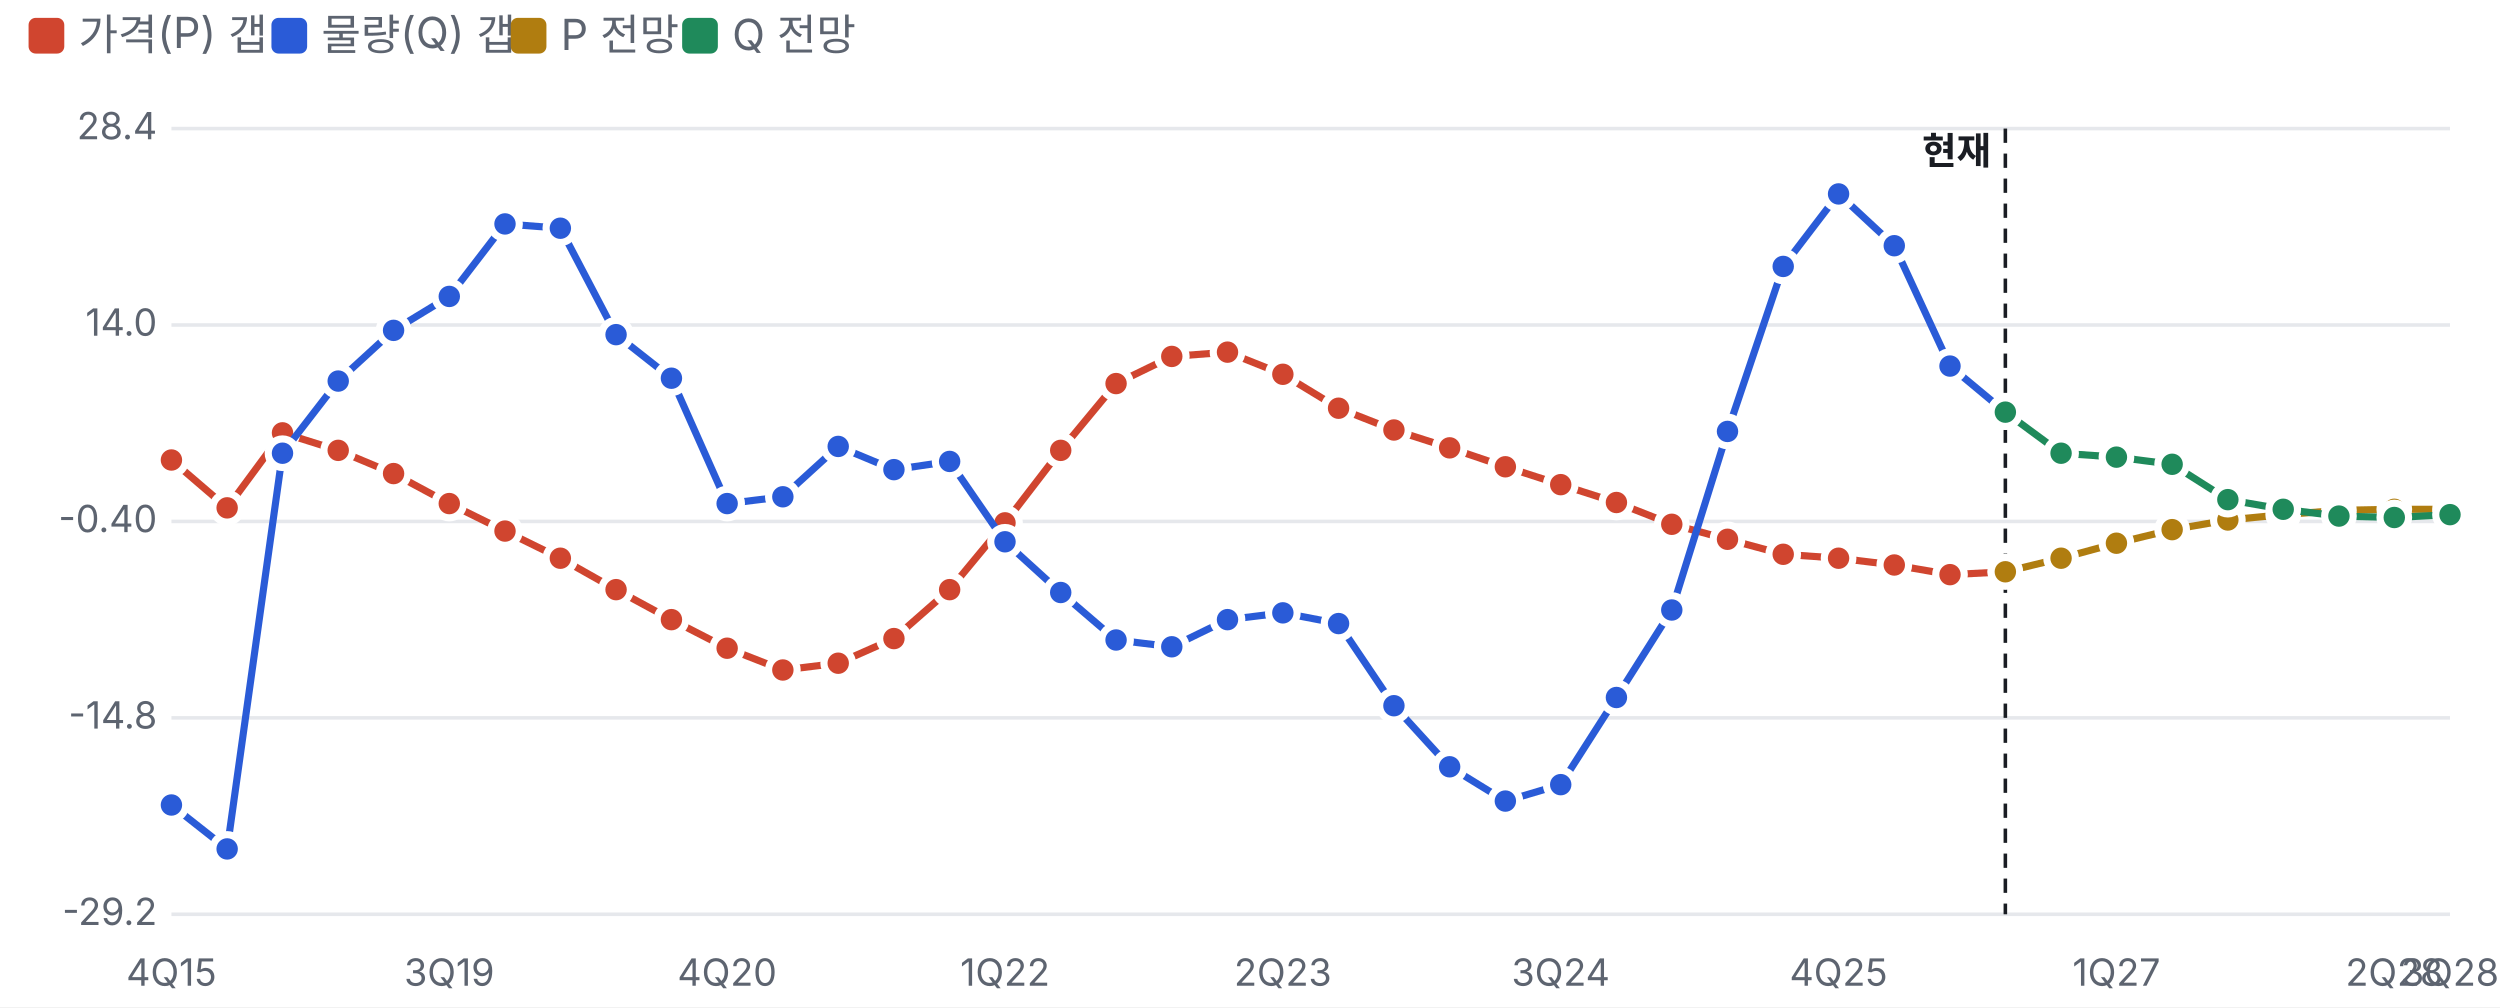
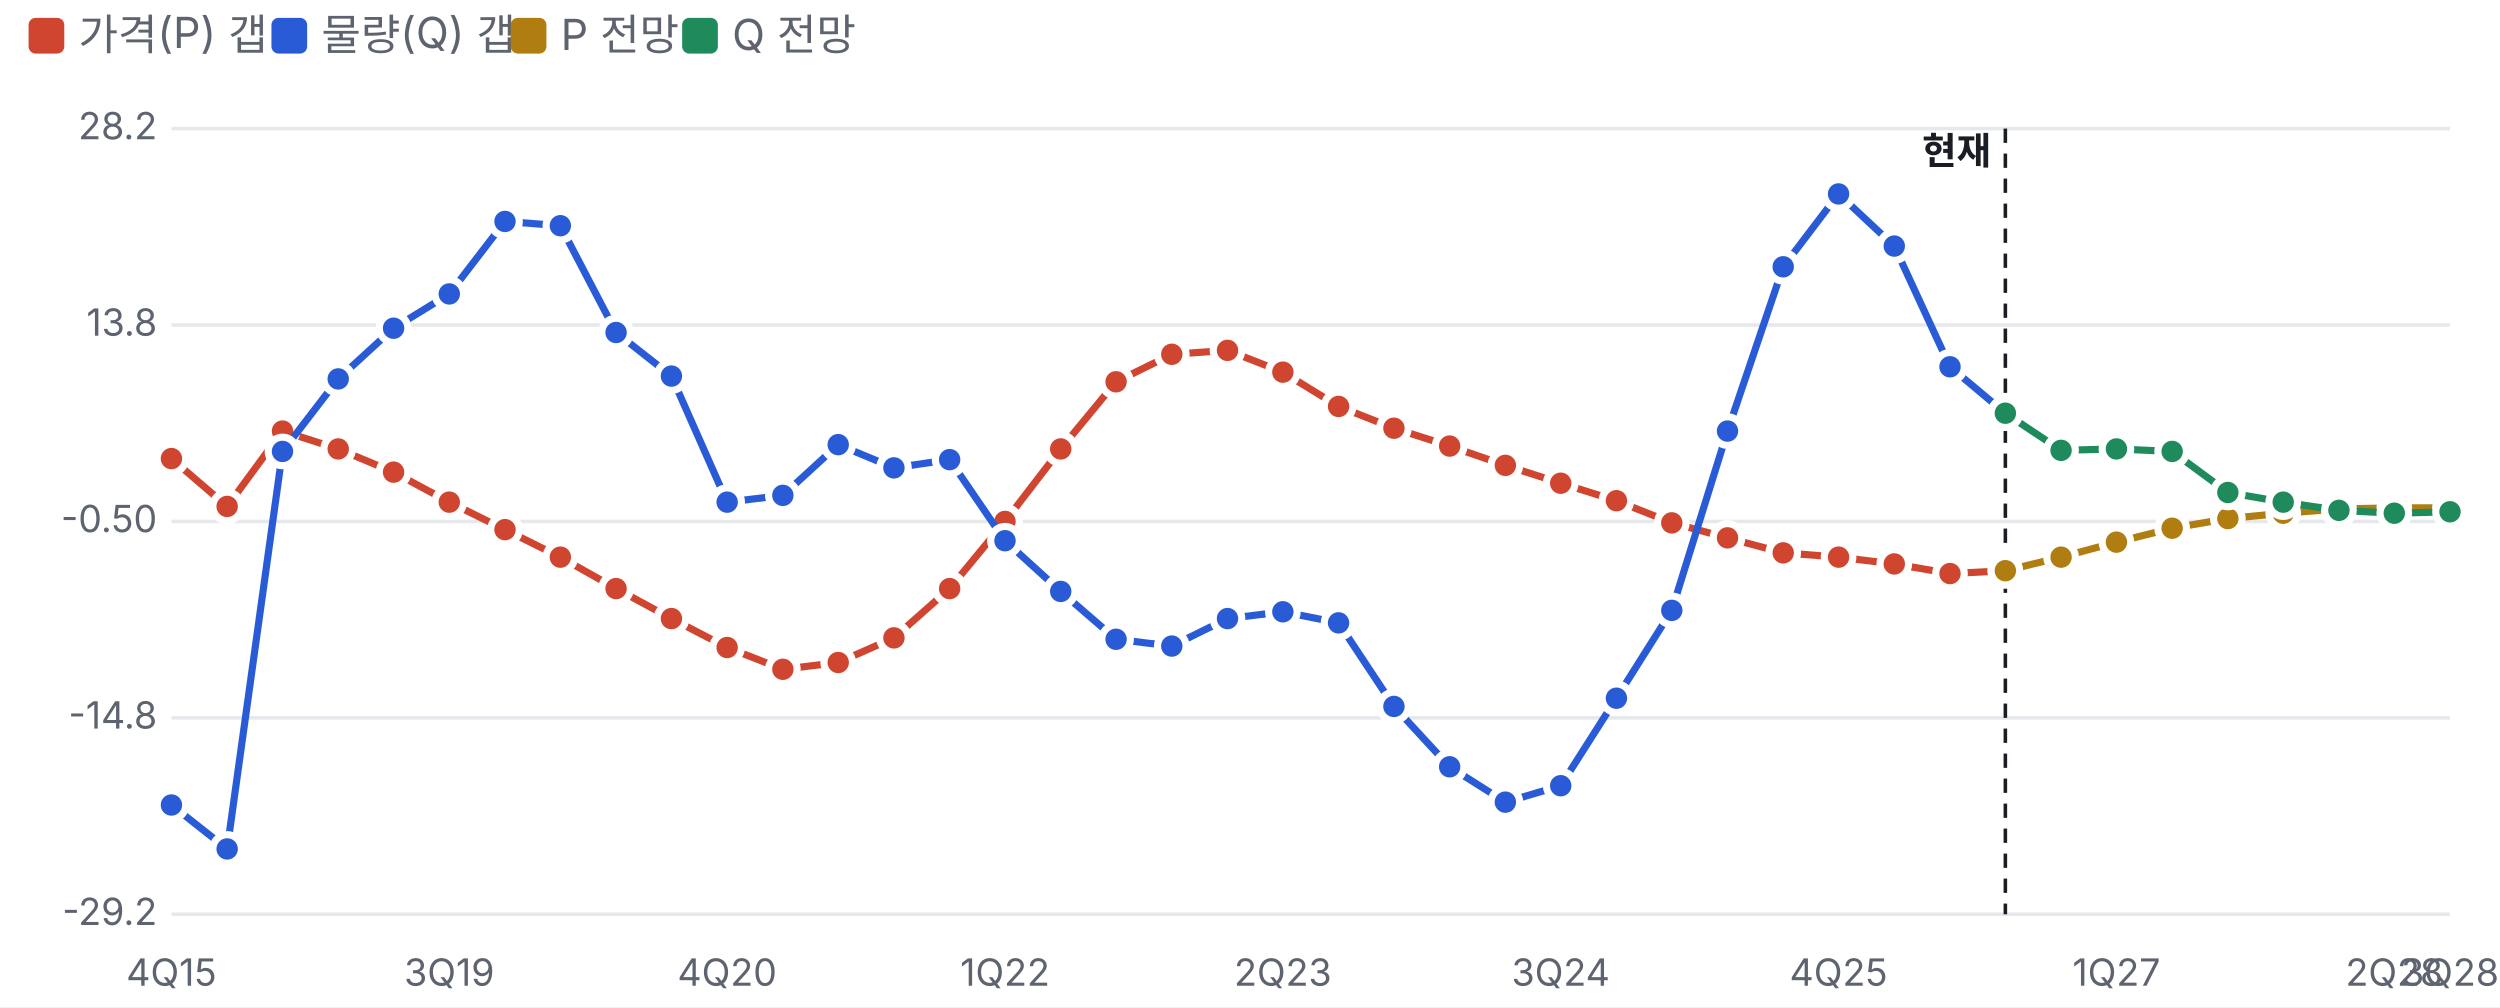
<svg xmlns="http://www.w3.org/2000/svg" viewBox="0 0 700 282" width="700" height="282">
  <style>text{fill:#5d6470;font-size:10.5px;font-family:-apple-system,'Apple SD Gothic Neo','Malgun Gothic',sans-serif}</style>
  <rect width="100%" height="100%" fill="#ffffff" />
  <rect x="8" y="5" width="10" height="10" rx="2" fill="#d0452f" />
  <text x="22" y="14" style="font-size:12px">가격(P) 갭</text>
  <rect x="76" y="5" width="10" height="10" rx="2" fill="#2a5bd7" />
  <text x="90" y="14" style="font-size:12px">물량(Q) 갭</text>
  <rect x="143" y="5" width="10" height="10" rx="2" fill="#b07d10" />
  <text x="157" y="14" style="font-size:12px">P 전망</text>
  <rect x="191" y="5" width="10" height="10" rx="2" fill="#1f8a5b" />
  <text x="205" y="14" style="font-size:12px">Q 전망</text>
  <g transform="translate(0,22)">
    <line x1="48" x2="686" y1="234.0" y2="234.0" stroke="#e6e8ec" />
    <text x="44" y="237.0" text-anchor="end">-29.2</text>
    <line x1="48" x2="686" y1="179.0" y2="179.0" stroke="#e6e8ec" />
    <text x="44" y="182.0" text-anchor="end">-14.8</text>
    <line x1="48" x2="686" y1="124.0" y2="124.0" stroke="#e6e8ec" />
-     <text x="44" y="127.0" text-anchor="end">-0.40</text>
+     <text x="44" y="127.0" text-anchor="end">-0.50</text>
    <line x1="48" x2="686" y1="69.0" y2="69.0" stroke="#e6e8ec" />
-     <text x="44" y="72.0" text-anchor="end">14.0</text>
+     <text x="44" y="72.0" text-anchor="end">13.8</text>
    <line x1="48" x2="686" y1="14.0" y2="14.0" stroke="#e6e8ec" />
-     <text x="44" y="17.0" text-anchor="end">28.4</text>
+     <text x="44" y="17.0" text-anchor="end">28.2</text>
    <text x="48.0" y="254" text-anchor="middle">4Q15</text>
    <text x="125.8" y="254" text-anchor="middle">3Q19</text>
    <text x="203.6" y="254" text-anchor="middle">4Q20</text>
    <text x="281.4" y="254" text-anchor="middle">1Q22</text>
    <text x="359.2" y="254" text-anchor="middle">2Q23</text>
    <text x="437.0" y="254" text-anchor="middle">3Q24</text>
    <text x="514.8" y="254" text-anchor="middle">4Q25</text>
    <text x="592.6" y="254" text-anchor="middle">1Q27</text>
    <text x="670.4" y="254" text-anchor="middle">2Q28</text>
    <text x="686.0" y="254" text-anchor="middle">3Q28</text>
    <line x1="561.5" x2="561.5" y1="14" y2="234" stroke="#1a1d23" stroke-dasharray="4 3" />
    <text x="557.5" y="24" text-anchor="end" style="fill:#1a1d23;font-weight:700">현재</text>
-     <polyline fill="none" stroke="#d0452f" stroke-width="2" points="48.0,106.8 63.6,120.2 79.1,99.2 94.7,104.1 110.2,110.6 125.8,119.0 141.4,126.7 156.9,134.3 172.5,143.1 188.0,151.5 203.6,159.5 219.2,165.6 234.7,163.7 250.3,156.8 265.9,143.1 281.4,124.4 297.0,104.1 312.5,85.4 328.1,77.8 343.7,76.6 359.2,82.8 374.8,92.3 390.3,98.4 405.9,103.4 421.5,108.7 437.0,113.7 452.6,118.7 468.1,124.8 483.7,129.0 499.3,133.2 514.8,134.3 530.4,136.2 546.0,138.9 561.5,138.1" />
-     <circle cx="48.0" cy="106.8" r="4" fill="#d0452f" stroke="#fff" stroke-width="2" />
-     <circle cx="63.6" cy="120.2" r="4" fill="#d0452f" stroke="#fff" stroke-width="2" />
-     <circle cx="79.1" cy="99.2" r="4" fill="#d0452f" stroke="#fff" stroke-width="2" />
-     <circle cx="94.7" cy="104.1" r="4" fill="#d0452f" stroke="#fff" stroke-width="2" />
-     <circle cx="110.2" cy="110.6" r="4" fill="#d0452f" stroke="#fff" stroke-width="2" />
-     <circle cx="125.8" cy="119.0" r="4" fill="#d0452f" stroke="#fff" stroke-width="2" />
-     <circle cx="141.4" cy="126.7" r="4" fill="#d0452f" stroke="#fff" stroke-width="2" />
-     <circle cx="156.9" cy="134.3" r="4" fill="#d0452f" stroke="#fff" stroke-width="2" />
-     <circle cx="172.5" cy="143.1" r="4" fill="#d0452f" stroke="#fff" stroke-width="2" />
-     <circle cx="188.0" cy="151.5" r="4" fill="#d0452f" stroke="#fff" stroke-width="2" />
-     <circle cx="203.6" cy="159.5" r="4" fill="#d0452f" stroke="#fff" stroke-width="2" />
-     <circle cx="219.2" cy="165.6" r="4" fill="#d0452f" stroke="#fff" stroke-width="2" />
-     <circle cx="234.7" cy="163.7" r="4" fill="#d0452f" stroke="#fff" stroke-width="2" />
-     <circle cx="250.3" cy="156.8" r="4" fill="#d0452f" stroke="#fff" stroke-width="2" />
-     <circle cx="265.9" cy="143.1" r="4" fill="#d0452f" stroke="#fff" stroke-width="2" />
-     <circle cx="281.4" cy="124.4" r="4" fill="#d0452f" stroke="#fff" stroke-width="2" />
-     <circle cx="297.0" cy="104.1" r="4" fill="#d0452f" stroke="#fff" stroke-width="2" />
-     <circle cx="312.5" cy="85.4" r="4" fill="#d0452f" stroke="#fff" stroke-width="2" />
-     <circle cx="328.1" cy="77.8" r="4" fill="#d0452f" stroke="#fff" stroke-width="2" />
-     <circle cx="343.7" cy="76.6" r="4" fill="#d0452f" stroke="#fff" stroke-width="2" />
-     <circle cx="359.2" cy="82.8" r="4" fill="#d0452f" stroke="#fff" stroke-width="2" />
-     <circle cx="374.8" cy="92.3" r="4" fill="#d0452f" stroke="#fff" stroke-width="2" />
-     <circle cx="390.3" cy="98.4" r="4" fill="#d0452f" stroke="#fff" stroke-width="2" />
-     <circle cx="405.9" cy="103.4" r="4" fill="#d0452f" stroke="#fff" stroke-width="2" />
-     <circle cx="421.5" cy="108.7" r="4" fill="#d0452f" stroke="#fff" stroke-width="2" />
-     <circle cx="437.0" cy="113.7" r="4" fill="#d0452f" stroke="#fff" stroke-width="2" />
-     <circle cx="452.6" cy="118.7" r="4" fill="#d0452f" stroke="#fff" stroke-width="2" />
-     <circle cx="468.1" cy="124.8" r="4" fill="#d0452f" stroke="#fff" stroke-width="2" />
-     <circle cx="483.7" cy="129.0" r="4" fill="#d0452f" stroke="#fff" stroke-width="2" />
-     <circle cx="499.3" cy="133.2" r="4" fill="#d0452f" stroke="#fff" stroke-width="2" />
-     <circle cx="514.8" cy="134.3" r="4" fill="#d0452f" stroke="#fff" stroke-width="2" />
-     <circle cx="530.4" cy="136.2" r="4" fill="#d0452f" stroke="#fff" stroke-width="2" />
-     <circle cx="546.0" cy="138.9" r="4" fill="#d0452f" stroke="#fff" stroke-width="2" />
-     <circle cx="561.5" cy="138.1" r="4" fill="#d0452f" stroke="#fff" stroke-width="2" />
-     <polyline fill="none" stroke="#2a5bd7" stroke-width="2" points="48.0,203.4 63.6,215.7 79.1,104.9 94.7,84.7 110.2,70.5 125.8,61.0 141.4,40.7 156.9,41.9 172.5,71.7 188.0,83.9 203.6,119.0 219.2,117.1 234.7,103.0 250.3,109.5 265.9,107.2 281.4,129.7 297.0,143.9 312.5,157.2 328.1,159.1 343.7,151.5 359.2,149.6 374.8,152.6 390.3,175.6 405.9,192.7 421.5,202.3 437.0,197.7 452.6,173.3 468.1,148.8 483.7,98.8 499.3,52.6 514.8,32.3 530.4,46.8 546.0,80.5 561.5,93.4" />
+     <polyline fill="none" stroke="#d0452f" stroke-width="2" points="48.0,106.4 63.6,119.8 79.1,98.7 94.7,103.7 110.2,110.2 125.8,118.6 141.4,126.3 156.9,134.0 172.5,142.8 188.0,151.2 203.6,159.3 219.2,165.4 234.7,163.5 250.3,156.6 265.9,142.8 281.4,124.0 297.0,103.7 312.5,84.9 328.1,77.2 343.7,76.1 359.2,82.2 374.8,91.8 390.3,97.9 405.9,102.9 421.5,108.3 437.0,113.3 452.6,118.2 468.1,124.4 483.7,128.6 499.3,132.8 514.8,134.0 530.4,135.9 546.0,138.6 561.5,137.8" />
+     <circle cx="48.0" cy="106.4" r="4" fill="#d0452f" stroke="#fff" stroke-width="2" />
+     <circle cx="63.6" cy="119.8" r="4" fill="#d0452f" stroke="#fff" stroke-width="2" />
+     <circle cx="79.1" cy="98.7" r="4" fill="#d0452f" stroke="#fff" stroke-width="2" />
+     <circle cx="94.7" cy="103.7" r="4" fill="#d0452f" stroke="#fff" stroke-width="2" />
+     <circle cx="110.2" cy="110.2" r="4" fill="#d0452f" stroke="#fff" stroke-width="2" />
+     <circle cx="125.8" cy="118.6" r="4" fill="#d0452f" stroke="#fff" stroke-width="2" />
+     <circle cx="141.4" cy="126.3" r="4" fill="#d0452f" stroke="#fff" stroke-width="2" />
+     <circle cx="156.9" cy="134.0" r="4" fill="#d0452f" stroke="#fff" stroke-width="2" />
+     <circle cx="172.5" cy="142.8" r="4" fill="#d0452f" stroke="#fff" stroke-width="2" />
+     <circle cx="188.0" cy="151.2" r="4" fill="#d0452f" stroke="#fff" stroke-width="2" />
+     <circle cx="203.6" cy="159.3" r="4" fill="#d0452f" stroke="#fff" stroke-width="2" />
+     <circle cx="219.2" cy="165.4" r="4" fill="#d0452f" stroke="#fff" stroke-width="2" />
+     <circle cx="234.7" cy="163.5" r="4" fill="#d0452f" stroke="#fff" stroke-width="2" />
+     <circle cx="250.3" cy="156.6" r="4" fill="#d0452f" stroke="#fff" stroke-width="2" />
+     <circle cx="265.9" cy="142.8" r="4" fill="#d0452f" stroke="#fff" stroke-width="2" />
+     <circle cx="281.4" cy="124.0" r="4" fill="#d0452f" stroke="#fff" stroke-width="2" />
+     <circle cx="297.0" cy="103.7" r="4" fill="#d0452f" stroke="#fff" stroke-width="2" />
+     <circle cx="312.5" cy="84.9" r="4" fill="#d0452f" stroke="#fff" stroke-width="2" />
+     <circle cx="328.1" cy="77.2" r="4" fill="#d0452f" stroke="#fff" stroke-width="2" />
+     <circle cx="343.7" cy="76.1" r="4" fill="#d0452f" stroke="#fff" stroke-width="2" />
+     <circle cx="359.2" cy="82.2" r="4" fill="#d0452f" stroke="#fff" stroke-width="2" />
+     <circle cx="374.8" cy="91.8" r="4" fill="#d0452f" stroke="#fff" stroke-width="2" />
+     <circle cx="390.3" cy="97.9" r="4" fill="#d0452f" stroke="#fff" stroke-width="2" />
+     <circle cx="405.9" cy="102.9" r="4" fill="#d0452f" stroke="#fff" stroke-width="2" />
+     <circle cx="421.5" cy="108.3" r="4" fill="#d0452f" stroke="#fff" stroke-width="2" />
+     <circle cx="437.0" cy="113.3" r="4" fill="#d0452f" stroke="#fff" stroke-width="2" />
+     <circle cx="452.6" cy="118.2" r="4" fill="#d0452f" stroke="#fff" stroke-width="2" />
+     <circle cx="468.1" cy="124.4" r="4" fill="#d0452f" stroke="#fff" stroke-width="2" />
+     <circle cx="483.7" cy="128.6" r="4" fill="#d0452f" stroke="#fff" stroke-width="2" />
+     <circle cx="499.3" cy="132.8" r="4" fill="#d0452f" stroke="#fff" stroke-width="2" />
+     <circle cx="514.8" cy="134.0" r="4" fill="#d0452f" stroke="#fff" stroke-width="2" />
+     <circle cx="530.4" cy="135.9" r="4" fill="#d0452f" stroke="#fff" stroke-width="2" />
+     <circle cx="546.0" cy="138.6" r="4" fill="#d0452f" stroke="#fff" stroke-width="2" />
+     <circle cx="561.5" cy="137.8" r="4" fill="#d0452f" stroke="#fff" stroke-width="2" />
+     <polyline fill="none" stroke="#2a5bd7" stroke-width="2" points="48.0,203.4 63.6,215.7 79.1,104.4 94.7,84.1 110.2,69.9 125.8,60.3 141.4,40.0 156.9,41.2 172.5,71.1 188.0,83.3 203.6,118.6 219.2,116.7 234.7,102.5 250.3,109.0 265.9,106.7 281.4,129.4 297.0,143.6 312.5,157.0 328.1,158.9 343.7,151.2 359.2,149.3 374.8,152.4 390.3,175.8 405.9,192.7 421.5,202.6 437.0,198.0 452.6,173.5 468.1,148.9 483.7,98.7 499.3,52.7 514.8,32.3 530.4,46.9 546.0,80.7 561.5,93.7" />
    <circle cx="48.0" cy="203.4" r="4" fill="#2a5bd7" stroke="#fff" stroke-width="2" />
    <circle cx="63.6" cy="215.7" r="4" fill="#2a5bd7" stroke="#fff" stroke-width="2" />
-     <circle cx="79.1" cy="104.9" r="4" fill="#2a5bd7" stroke="#fff" stroke-width="2" />
-     <circle cx="94.7" cy="84.7" r="4" fill="#2a5bd7" stroke="#fff" stroke-width="2" />
-     <circle cx="110.2" cy="70.5" r="4" fill="#2a5bd7" stroke="#fff" stroke-width="2" />
-     <circle cx="125.8" cy="61.0" r="4" fill="#2a5bd7" stroke="#fff" stroke-width="2" />
-     <circle cx="141.4" cy="40.7" r="4" fill="#2a5bd7" stroke="#fff" stroke-width="2" />
-     <circle cx="156.9" cy="41.9" r="4" fill="#2a5bd7" stroke="#fff" stroke-width="2" />
-     <circle cx="172.5" cy="71.7" r="4" fill="#2a5bd7" stroke="#fff" stroke-width="2" />
-     <circle cx="188.0" cy="83.9" r="4" fill="#2a5bd7" stroke="#fff" stroke-width="2" />
-     <circle cx="203.6" cy="119.0" r="4" fill="#2a5bd7" stroke="#fff" stroke-width="2" />
-     <circle cx="219.2" cy="117.1" r="4" fill="#2a5bd7" stroke="#fff" stroke-width="2" />
-     <circle cx="234.7" cy="103.0" r="4" fill="#2a5bd7" stroke="#fff" stroke-width="2" />
-     <circle cx="250.3" cy="109.5" r="4" fill="#2a5bd7" stroke="#fff" stroke-width="2" />
-     <circle cx="265.9" cy="107.2" r="4" fill="#2a5bd7" stroke="#fff" stroke-width="2" />
-     <circle cx="281.4" cy="129.7" r="4" fill="#2a5bd7" stroke="#fff" stroke-width="2" />
-     <circle cx="297.0" cy="143.9" r="4" fill="#2a5bd7" stroke="#fff" stroke-width="2" />
-     <circle cx="312.5" cy="157.2" r="4" fill="#2a5bd7" stroke="#fff" stroke-width="2" />
-     <circle cx="328.1" cy="159.1" r="4" fill="#2a5bd7" stroke="#fff" stroke-width="2" />
-     <circle cx="343.7" cy="151.5" r="4" fill="#2a5bd7" stroke="#fff" stroke-width="2" />
-     <circle cx="359.2" cy="149.6" r="4" fill="#2a5bd7" stroke="#fff" stroke-width="2" />
-     <circle cx="374.8" cy="152.6" r="4" fill="#2a5bd7" stroke="#fff" stroke-width="2" />
-     <circle cx="390.3" cy="175.6" r="4" fill="#2a5bd7" stroke="#fff" stroke-width="2" />
+     <circle cx="79.1" cy="104.4" r="4" fill="#2a5bd7" stroke="#fff" stroke-width="2" />
+     <circle cx="94.7" cy="84.1" r="4" fill="#2a5bd7" stroke="#fff" stroke-width="2" />
+     <circle cx="110.2" cy="69.9" r="4" fill="#2a5bd7" stroke="#fff" stroke-width="2" />
+     <circle cx="125.8" cy="60.3" r="4" fill="#2a5bd7" stroke="#fff" stroke-width="2" />
+     <circle cx="141.4" cy="40.0" r="4" fill="#2a5bd7" stroke="#fff" stroke-width="2" />
+     <circle cx="156.9" cy="41.2" r="4" fill="#2a5bd7" stroke="#fff" stroke-width="2" />
+     <circle cx="172.5" cy="71.1" r="4" fill="#2a5bd7" stroke="#fff" stroke-width="2" />
+     <circle cx="188.0" cy="83.3" r="4" fill="#2a5bd7" stroke="#fff" stroke-width="2" />
+     <circle cx="203.6" cy="118.6" r="4" fill="#2a5bd7" stroke="#fff" stroke-width="2" />
+     <circle cx="219.2" cy="116.7" r="4" fill="#2a5bd7" stroke="#fff" stroke-width="2" />
+     <circle cx="234.7" cy="102.5" r="4" fill="#2a5bd7" stroke="#fff" stroke-width="2" />
+     <circle cx="250.3" cy="109.0" r="4" fill="#2a5bd7" stroke="#fff" stroke-width="2" />
+     <circle cx="265.9" cy="106.7" r="4" fill="#2a5bd7" stroke="#fff" stroke-width="2" />
+     <circle cx="281.4" cy="129.4" r="4" fill="#2a5bd7" stroke="#fff" stroke-width="2" />
+     <circle cx="297.0" cy="143.6" r="4" fill="#2a5bd7" stroke="#fff" stroke-width="2" />
+     <circle cx="312.5" cy="157.0" r="4" fill="#2a5bd7" stroke="#fff" stroke-width="2" />
+     <circle cx="328.1" cy="158.9" r="4" fill="#2a5bd7" stroke="#fff" stroke-width="2" />
+     <circle cx="343.7" cy="151.2" r="4" fill="#2a5bd7" stroke="#fff" stroke-width="2" />
+     <circle cx="359.2" cy="149.3" r="4" fill="#2a5bd7" stroke="#fff" stroke-width="2" />
+     <circle cx="374.8" cy="152.4" r="4" fill="#2a5bd7" stroke="#fff" stroke-width="2" />
+     <circle cx="390.3" cy="175.8" r="4" fill="#2a5bd7" stroke="#fff" stroke-width="2" />
    <circle cx="405.9" cy="192.7" r="4" fill="#2a5bd7" stroke="#fff" stroke-width="2" />
-     <circle cx="421.5" cy="202.3" r="4" fill="#2a5bd7" stroke="#fff" stroke-width="2" />
-     <circle cx="437.0" cy="197.7" r="4" fill="#2a5bd7" stroke="#fff" stroke-width="2" />
-     <circle cx="452.6" cy="173.3" r="4" fill="#2a5bd7" stroke="#fff" stroke-width="2" />
-     <circle cx="468.1" cy="148.8" r="4" fill="#2a5bd7" stroke="#fff" stroke-width="2" />
-     <circle cx="483.7" cy="98.8" r="4" fill="#2a5bd7" stroke="#fff" stroke-width="2" />
-     <circle cx="499.3" cy="52.6" r="4" fill="#2a5bd7" stroke="#fff" stroke-width="2" />
+     <circle cx="421.5" cy="202.6" r="4" fill="#2a5bd7" stroke="#fff" stroke-width="2" />
+     <circle cx="437.0" cy="198.0" r="4" fill="#2a5bd7" stroke="#fff" stroke-width="2" />
+     <circle cx="452.6" cy="173.5" r="4" fill="#2a5bd7" stroke="#fff" stroke-width="2" />
+     <circle cx="468.1" cy="148.9" r="4" fill="#2a5bd7" stroke="#fff" stroke-width="2" />
+     <circle cx="483.7" cy="98.7" r="4" fill="#2a5bd7" stroke="#fff" stroke-width="2" />
+     <circle cx="499.3" cy="52.7" r="4" fill="#2a5bd7" stroke="#fff" stroke-width="2" />
    <circle cx="514.8" cy="32.3" r="4" fill="#2a5bd7" stroke="#fff" stroke-width="2" />
-     <circle cx="530.4" cy="46.8" r="4" fill="#2a5bd7" stroke="#fff" stroke-width="2" />
-     <circle cx="546.0" cy="80.5" r="4" fill="#2a5bd7" stroke="#fff" stroke-width="2" />
-     <circle cx="561.5" cy="93.4" r="4" fill="#2a5bd7" stroke="#fff" stroke-width="2" />
-     <polyline fill="none" stroke="#b07d10" stroke-width="2" points="561.5,138.1 577.1,134.3 592.6,130.1 608.2,126.3 623.8,123.6 639.3,122.1 654.9,120.9 670.4,120.6 686.0,120.6" />
-     <circle cx="561.5" cy="138.1" r="4" fill="#b07d10" stroke="#fff" stroke-width="2" />
-     <circle cx="577.1" cy="134.3" r="4" fill="#b07d10" stroke="#fff" stroke-width="2" />
-     <circle cx="592.6" cy="130.1" r="4" fill="#b07d10" stroke="#fff" stroke-width="2" />
-     <circle cx="608.2" cy="126.3" r="4" fill="#b07d10" stroke="#fff" stroke-width="2" />
-     <circle cx="623.8" cy="123.6" r="4" fill="#b07d10" stroke="#fff" stroke-width="2" />
-     <circle cx="639.3" cy="122.1" r="4" fill="#b07d10" stroke="#fff" stroke-width="2" />
-     <circle cx="654.9" cy="120.9" r="4" fill="#b07d10" stroke="#fff" stroke-width="2" />
-     <circle cx="670.4" cy="120.6" r="4" fill="#b07d10" stroke="#fff" stroke-width="2" />
-     <circle cx="686.0" cy="120.6" r="4" fill="#b07d10" stroke="#fff" stroke-width="2" />
-     <polyline fill="none" stroke="#1f8a5b" stroke-width="2" points="561.5,93.4 577.1,104.9 592.6,106.0 608.2,108.0 623.8,117.9 639.3,120.6 654.9,122.5 670.4,122.9 686.0,122.1" />
-     <circle cx="561.5" cy="93.4" r="4" fill="#1f8a5b" stroke="#fff" stroke-width="2" />
-     <circle cx="577.1" cy="104.9" r="4" fill="#1f8a5b" stroke="#fff" stroke-width="2" />
-     <circle cx="592.6" cy="106.0" r="4" fill="#1f8a5b" stroke="#fff" stroke-width="2" />
-     <circle cx="608.2" cy="108.0" r="4" fill="#1f8a5b" stroke="#fff" stroke-width="2" />
-     <circle cx="623.8" cy="117.9" r="4" fill="#1f8a5b" stroke="#fff" stroke-width="2" />
-     <circle cx="639.3" cy="120.6" r="4" fill="#1f8a5b" stroke="#fff" stroke-width="2" />
-     <circle cx="654.9" cy="122.5" r="4" fill="#1f8a5b" stroke="#fff" stroke-width="2" />
-     <circle cx="670.4" cy="122.9" r="4" fill="#1f8a5b" stroke="#fff" stroke-width="2" />
-     <circle cx="686.0" cy="122.1" r="4" fill="#1f8a5b" stroke="#fff" stroke-width="2" />
+     <circle cx="530.4" cy="46.9" r="4" fill="#2a5bd7" stroke="#fff" stroke-width="2" />
+     <circle cx="546.0" cy="80.7" r="4" fill="#2a5bd7" stroke="#fff" stroke-width="2" />
+     <circle cx="561.5" cy="93.7" r="4" fill="#2a5bd7" stroke="#fff" stroke-width="2" />
+     <polyline fill="none" stroke="#b07d10" stroke-width="2" points="561.5,137.8 577.1,134.0 592.6,129.8 608.2,125.9 623.8,123.2 639.3,121.7 654.9,120.5 670.4,120.2 686.0,120.2" />
+     <circle cx="561.5" cy="137.8" r="4" fill="#b07d10" stroke="#fff" stroke-width="2" />
+     <circle cx="577.1" cy="134.0" r="4" fill="#b07d10" stroke="#fff" stroke-width="2" />
+     <circle cx="592.6" cy="129.8" r="4" fill="#b07d10" stroke="#fff" stroke-width="2" />
+     <circle cx="608.2" cy="125.9" r="4" fill="#b07d10" stroke="#fff" stroke-width="2" />
+     <circle cx="623.8" cy="123.2" r="4" fill="#b07d10" stroke="#fff" stroke-width="2" />
+     <circle cx="639.3" cy="121.7" r="4" fill="#b07d10" stroke="#fff" stroke-width="2" />
+     <circle cx="654.9" cy="120.5" r="4" fill="#b07d10" stroke="#fff" stroke-width="2" />
+     <circle cx="670.4" cy="120.2" r="4" fill="#b07d10" stroke="#fff" stroke-width="2" />
+     <circle cx="686.0" cy="120.2" r="4" fill="#b07d10" stroke="#fff" stroke-width="2" />
+     <polyline fill="none" stroke="#1f8a5b" stroke-width="2" points="561.5,93.7 577.1,104.1 592.6,103.7 608.2,104.4 623.8,115.9 639.3,118.6 654.9,120.9 670.4,121.7 686.0,121.3" />
+     <circle cx="561.5" cy="93.7" r="4" fill="#1f8a5b" stroke="#fff" stroke-width="2" />
+     <circle cx="577.1" cy="104.1" r="4" fill="#1f8a5b" stroke="#fff" stroke-width="2" />
+     <circle cx="592.6" cy="103.7" r="4" fill="#1f8a5b" stroke="#fff" stroke-width="2" />
+     <circle cx="608.2" cy="104.4" r="4" fill="#1f8a5b" stroke="#fff" stroke-width="2" />
+     <circle cx="623.8" cy="115.9" r="4" fill="#1f8a5b" stroke="#fff" stroke-width="2" />
+     <circle cx="639.3" cy="118.6" r="4" fill="#1f8a5b" stroke="#fff" stroke-width="2" />
+     <circle cx="654.9" cy="120.9" r="4" fill="#1f8a5b" stroke="#fff" stroke-width="2" />
+     <circle cx="670.4" cy="121.7" r="4" fill="#1f8a5b" stroke="#fff" stroke-width="2" />
+     <circle cx="686.0" cy="121.3" r="4" fill="#1f8a5b" stroke="#fff" stroke-width="2" />
  </g>
</svg>
